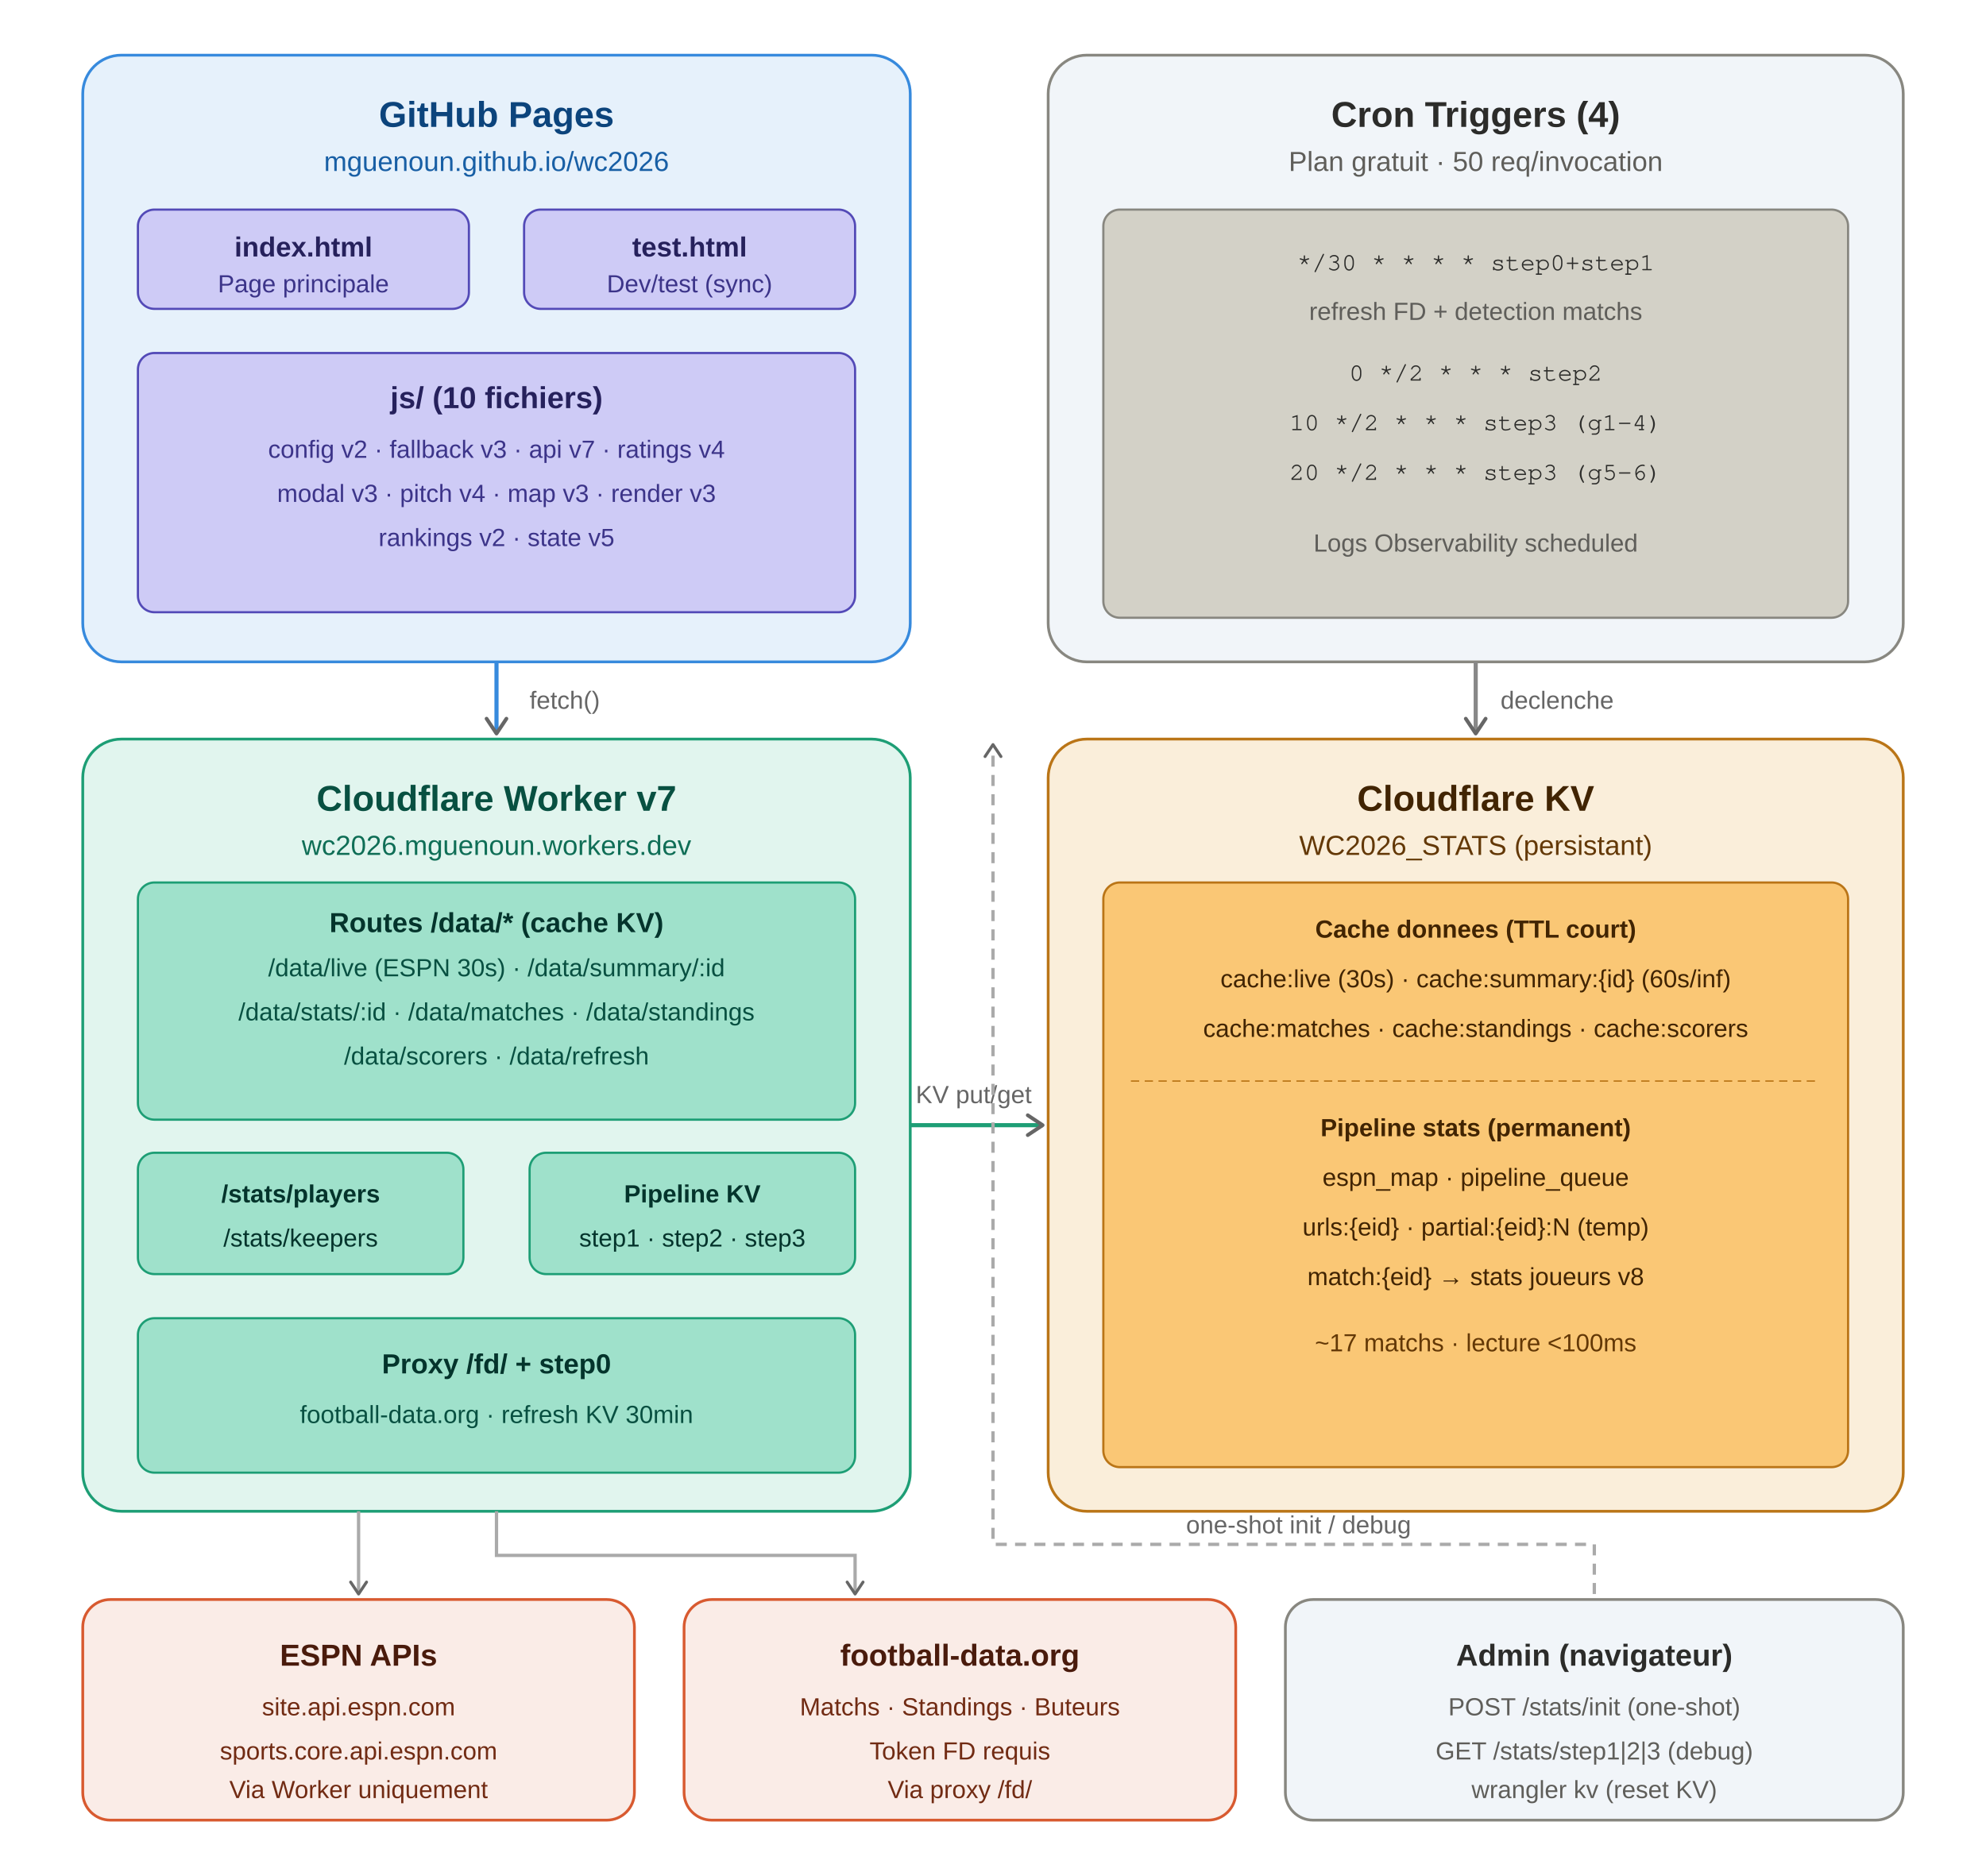
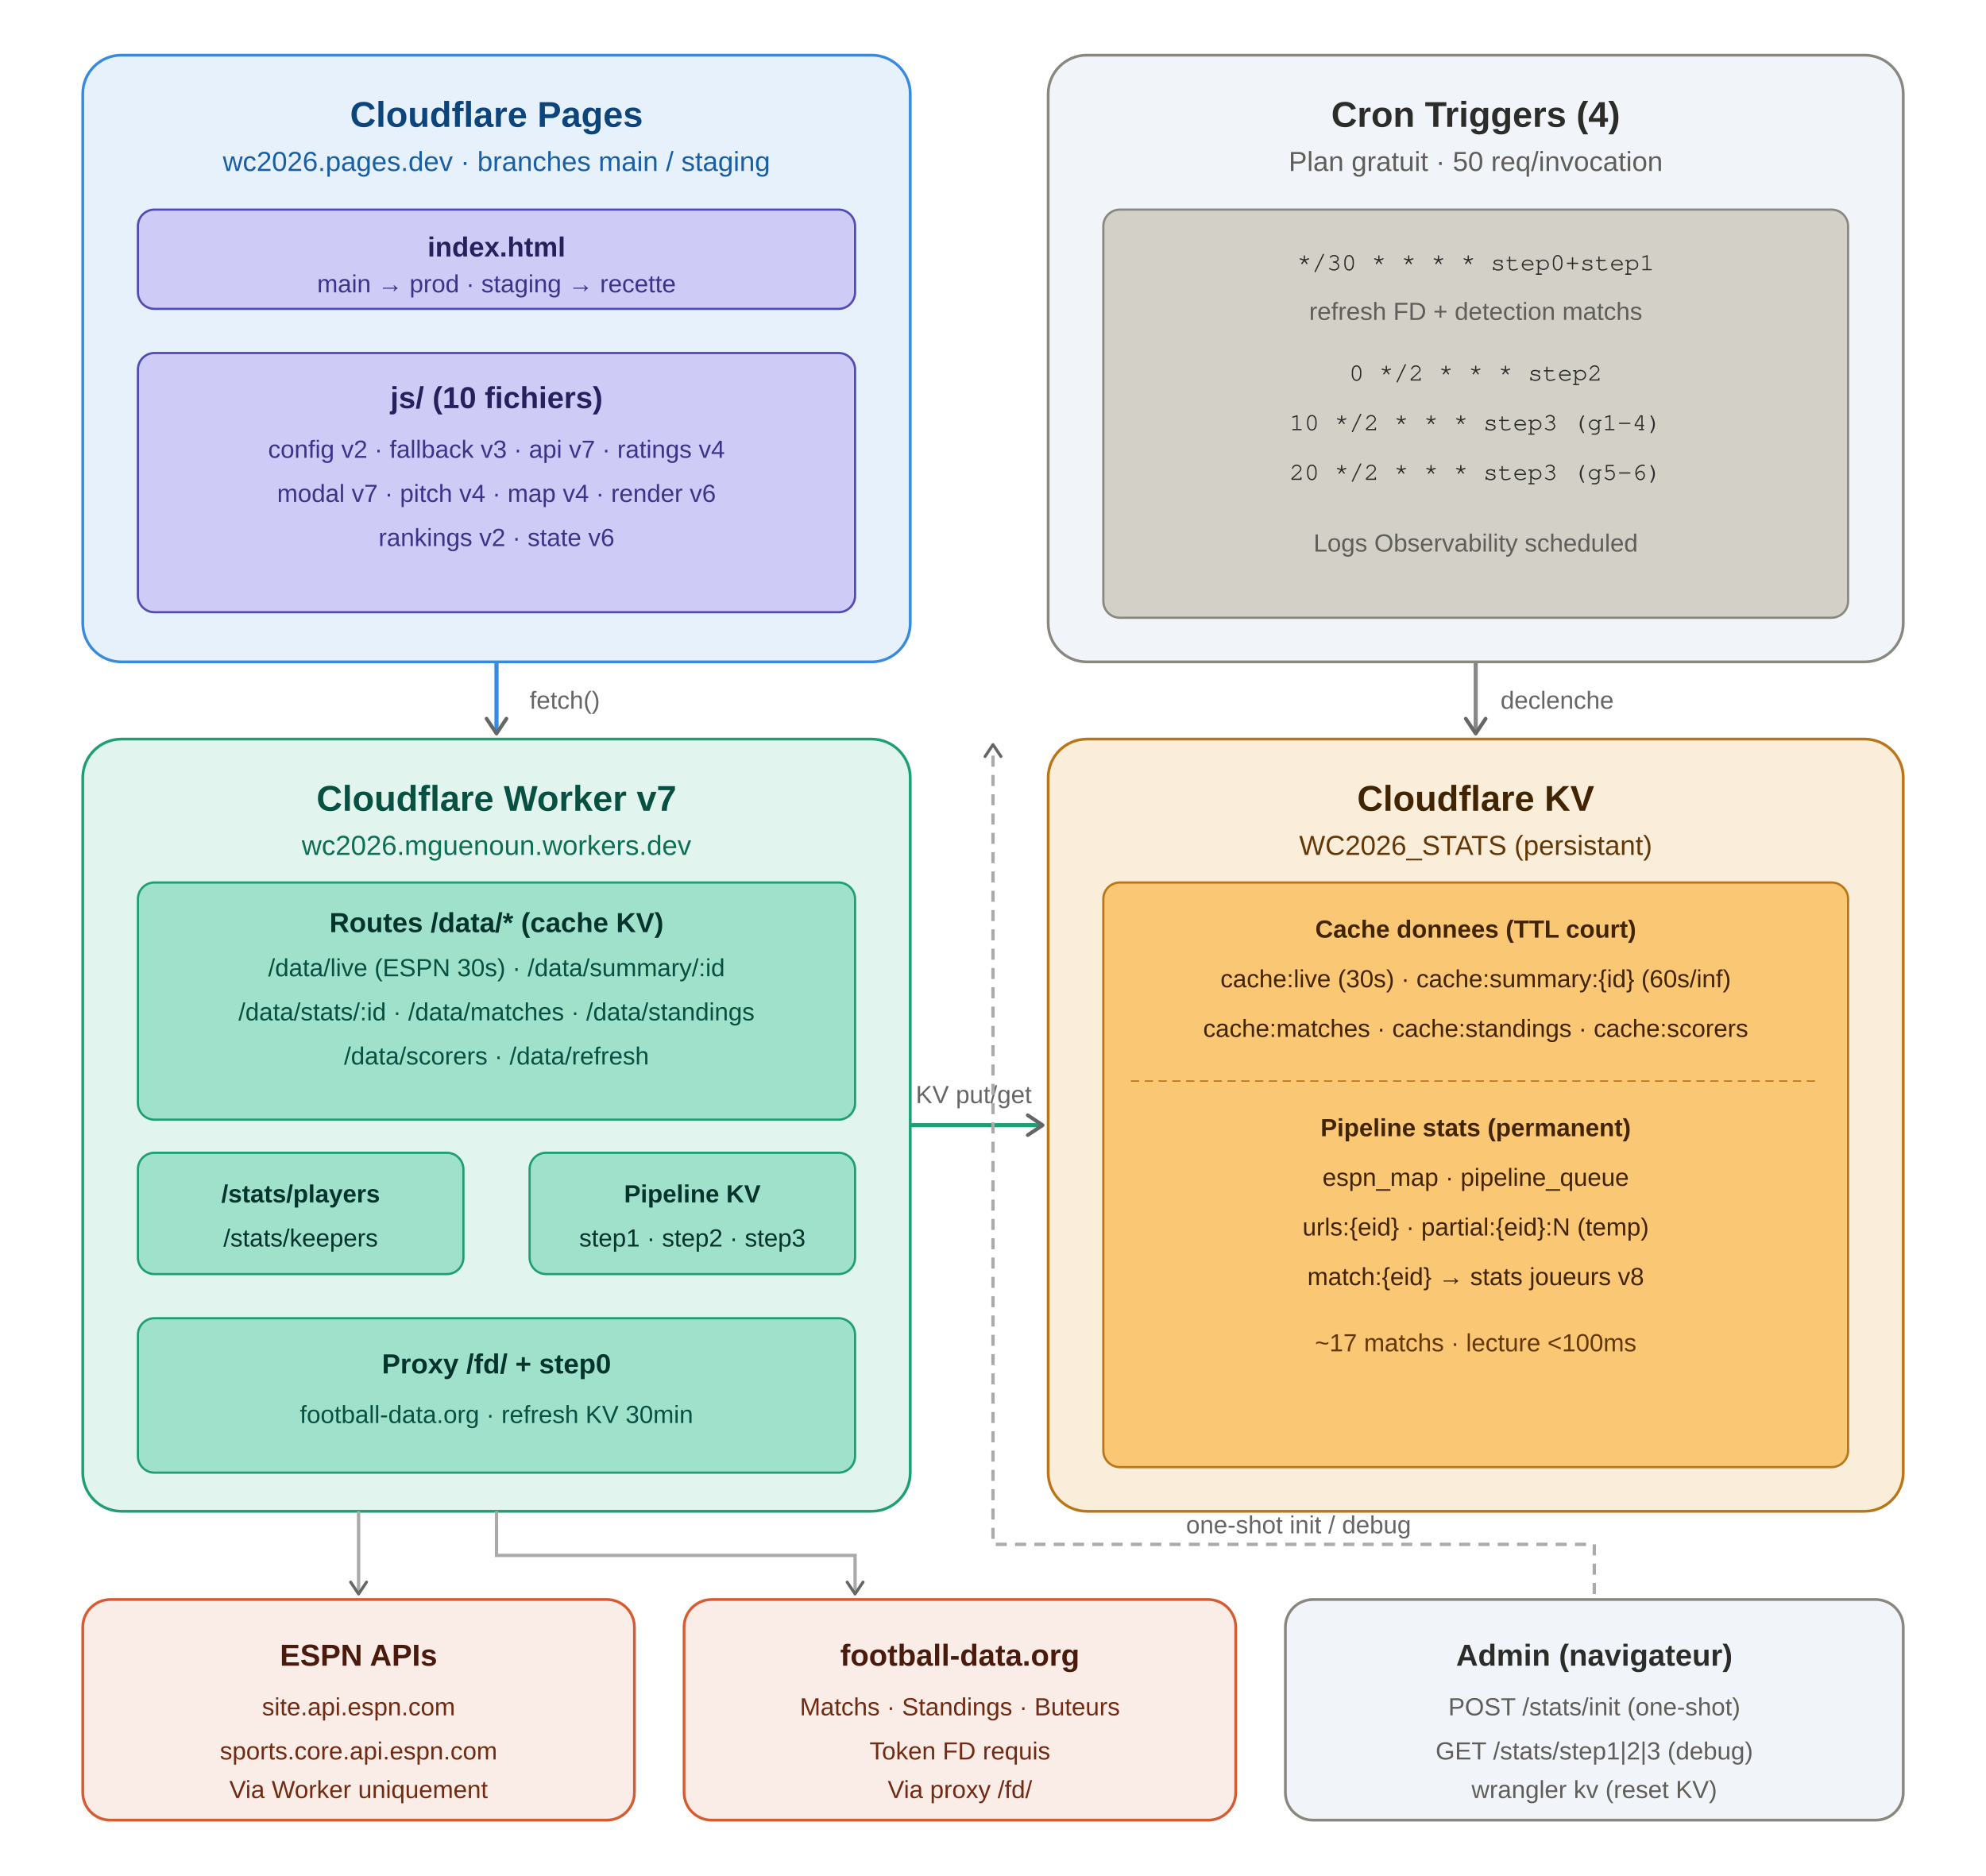
<svg xmlns="http://www.w3.org/2000/svg" width="900" viewBox="0 0 720 680" style="background:white;font-family:Arial,sans-serif">
  <defs>
    <marker id="arrow" viewBox="0 0 10 10" refX="8" refY="5" markerWidth="6" markerHeight="6" orient="auto-start-reverse">
      <path d="M2 1L8 5L2 9" fill="none" stroke="#666" stroke-width="1.5" stroke-linecap="round" stroke-linejoin="round" />
    </marker>
  </defs>
  <rect x="30" y="20" width="300" height="220" rx="14" fill="#e6f1fb" stroke="#378ADD" stroke-width="1" />
-   <text x="180" y="46" text-anchor="middle" font-size="13" font-weight="bold" fill="#0C447C">GitHub Pages</text>
-   <text x="180" y="62" text-anchor="middle" font-size="10" fill="#185FA5">mguenoun.github.io/wc2026</text>
-   <rect x="50" y="76" width="120" height="36" rx="6" fill="#CECBF6" stroke="#534AB7" stroke-width="0.8" />
-   <text x="110" y="93" text-anchor="middle" font-size="10" font-weight="bold" fill="#26215C">index.html</text>
-   <text x="110" y="106" text-anchor="middle" font-size="9" fill="#3C3489">Page principale</text>
-   <rect x="190" y="76" width="120" height="36" rx="6" fill="#CECBF6" stroke="#534AB7" stroke-width="0.8" />
-   <text x="250" y="93" text-anchor="middle" font-size="10" font-weight="bold" fill="#26215C">test.html</text>
-   <text x="250" y="106" text-anchor="middle" font-size="9" fill="#3C3489">Dev/test (sync)</text>
+   <text x="180" y="46" text-anchor="middle" font-size="13" font-weight="bold" fill="#0C447C">Cloudflare Pages</text>
+   <text x="180" y="62" text-anchor="middle" font-size="10" fill="#185FA5">wc2026.pages.dev  ·  branches main / staging</text>
+   <rect x="50" y="76" width="260" height="36" rx="6" fill="#CECBF6" stroke="#534AB7" stroke-width="0.8" />
+   <text x="180" y="93" text-anchor="middle" font-size="10" font-weight="bold" fill="#26215C">index.html</text>
+   <text x="180" y="106" text-anchor="middle" font-size="9" fill="#3C3489">main → prod  ·  staging → recette</text>
  <rect x="50" y="128" width="260" height="94" rx="6" fill="#CECBF6" stroke="#534AB7" stroke-width="0.8" />
  <text x="180" y="148" text-anchor="middle" font-size="11" font-weight="bold" fill="#26215C">js/ (10 fichiers)</text>
  <text x="180" y="166" text-anchor="middle" font-size="9" fill="#3C3489">config v2 · fallback v3 · api v7 · ratings v4</text>
-   <text x="180" y="182" text-anchor="middle" font-size="9" fill="#3C3489">modal v3 · pitch v4 · map v3 · render v3</text>
-   <text x="180" y="198" text-anchor="middle" font-size="9" fill="#3C3489">rankings v2 · state v5</text>
+   <text x="180" y="182" text-anchor="middle" font-size="9" fill="#3C3489">modal v7 · pitch v4 · map v4 · render v6</text>
+   <text x="180" y="198" text-anchor="middle" font-size="9" fill="#3C3489">rankings v2 · state v6</text>
  <rect x="30" y="268" width="300" height="280" rx="14" fill="#e1f5ee" stroke="#1D9E75" stroke-width="1" />
  <text x="180" y="294" text-anchor="middle" font-size="13" font-weight="bold" fill="#085041">Cloudflare Worker v7</text>
  <text x="180" y="310" text-anchor="middle" font-size="10" fill="#0F6E56">wc2026.mguenoun.workers.dev</text>
  <rect x="50" y="320" width="260" height="86" rx="6" fill="#9FE1CB" stroke="#1D9E75" stroke-width="0.8" />
  <text x="180" y="338" text-anchor="middle" font-size="10" font-weight="bold" fill="#04342C">Routes /data/* (cache KV)</text>
  <text x="180" y="354" text-anchor="middle" font-size="9" fill="#085041">/data/live (ESPN 30s) · /data/summary/:id</text>
  <text x="180" y="370" text-anchor="middle" font-size="9" fill="#085041">/data/stats/:id · /data/matches · /data/standings</text>
  <text x="180" y="386" text-anchor="middle" font-size="9" fill="#085041">/data/scorers · /data/refresh</text>
  <rect x="50" y="418" width="118" height="44" rx="6" fill="#9FE1CB" stroke="#1D9E75" stroke-width="0.8" />
  <text x="109" y="436" text-anchor="middle" font-size="9" font-weight="bold" fill="#04342C">/stats/players</text>
  <text x="109" y="452" text-anchor="middle" font-size="9" fill="#04342C">/stats/keepers</text>
  <rect x="192" y="418" width="118" height="44" rx="6" fill="#9FE1CB" stroke="#1D9E75" stroke-width="0.8" />
  <text x="251" y="436" text-anchor="middle" font-size="9" font-weight="bold" fill="#04342C">Pipeline KV</text>
  <text x="251" y="452" text-anchor="middle" font-size="9" fill="#04342C">step1 · step2 · step3</text>
  <rect x="50" y="478" width="260" height="56" rx="6" fill="#9FE1CB" stroke="#1D9E75" stroke-width="0.8" />
  <text x="180" y="498" text-anchor="middle" font-size="10" font-weight="bold" fill="#04342C">Proxy /fd/ + step0</text>
  <text x="180" y="516" text-anchor="middle" font-size="9" fill="#085041">football-data.org · refresh KV 30min</text>
  <rect x="380" y="268" width="310" height="280" rx="14" fill="#FAEEDA" stroke="#BA7517" stroke-width="1" />
  <text x="535" y="294" text-anchor="middle" font-size="13" font-weight="bold" fill="#412402">Cloudflare KV</text>
  <text x="535" y="310" text-anchor="middle" font-size="10" fill="#633806">WC2026_STATS (persistant)</text>
  <rect x="400" y="320" width="270" height="212" rx="6" fill="#FAC775" stroke="#BA7517" stroke-width="0.8" />
  <text x="535" y="340" text-anchor="middle" font-size="9" font-weight="bold" fill="#412402">Cache donnees (TTL court)</text>
  <text x="535" y="358" text-anchor="middle" font-size="9" fill="#412402">cache:live (30s) · cache:summary:{id} (60s/inf)</text>
  <text x="535" y="376" text-anchor="middle" font-size="9" fill="#412402">cache:matches · cache:standings · cache:scorers</text>
  <line x1="410" y1="392" x2="660" y2="392" stroke="#BA7517" stroke-width="0.5" stroke-dasharray="3 2" />
  <text x="535" y="412" text-anchor="middle" font-size="9" font-weight="bold" fill="#412402">Pipeline stats (permanent)</text>
  <text x="535" y="430" text-anchor="middle" font-size="9" fill="#412402">espn_map · pipeline_queue</text>
  <text x="535" y="448" text-anchor="middle" font-size="9" fill="#412402">urls:{eid} · partial:{eid}:N (temp)</text>
  <text x="535" y="466" text-anchor="middle" font-size="9" fill="#412402">match:{eid} → stats joueurs v8</text>
  <text x="535" y="490" text-anchor="middle" font-size="9" fill="#633806">~17 matchs · lecture &lt;100ms</text>
  <rect x="380" y="20" width="310" height="220" rx="14" fill="#f1f5f9" stroke="#888780" stroke-width="1" />
  <text x="535" y="46" text-anchor="middle" font-size="13" font-weight="bold" fill="#2C2C2A">Cron Triggers (4)</text>
  <text x="535" y="62" text-anchor="middle" font-size="10" fill="#5F5E5A">Plan gratuit · 50 req/invocation</text>
  <rect x="400" y="76" width="270" height="148" rx="6" fill="#D3D1C7" stroke="#888780" stroke-width="0.8" />
  <text x="535" y="98" text-anchor="middle" font-size="9" font-family="Courier,monospace" fill="#2C2C2A">*/30 * * * *  step0+step1</text>
  <text x="535" y="116" text-anchor="middle" font-size="9" fill="#5F5E5A">refresh FD + detection matchs</text>
  <text x="535" y="138" text-anchor="middle" font-size="9" font-family="Courier,monospace" fill="#2C2C2A">0 */2 * * *   step2</text>
  <text x="535" y="156" text-anchor="middle" font-size="9" font-family="Courier,monospace" fill="#2C2C2A">10 */2 * * *  step3 (g1-4)</text>
  <text x="535" y="174" text-anchor="middle" font-size="9" font-family="Courier,monospace" fill="#2C2C2A">20 */2 * * *  step3 (g5-6)</text>
  <text x="535" y="200" text-anchor="middle" font-size="9" fill="#5F5E5A">Logs Observability scheduled</text>
  <rect x="30" y="580" width="200" height="80" rx="10" fill="#FAECE7" stroke="#D85A30" stroke-width="1" />
  <text x="130" y="604" text-anchor="middle" font-size="11" font-weight="bold" fill="#4A1B0C">ESPN APIs</text>
  <text x="130" y="622" text-anchor="middle" font-size="9" fill="#712B13">site.api.espn.com</text>
  <text x="130" y="638" text-anchor="middle" font-size="9" fill="#712B13">sports.core.api.espn.com</text>
  <text x="130" y="652" text-anchor="middle" font-size="9" fill="#712B13">Via Worker uniquement</text>
  <rect x="248" y="580" width="200" height="80" rx="10" fill="#FAECE7" stroke="#D85A30" stroke-width="1" />
  <text x="348" y="604" text-anchor="middle" font-size="11" font-weight="bold" fill="#4A1B0C">football-data.org</text>
  <text x="348" y="622" text-anchor="middle" font-size="9" fill="#712B13">Matchs · Standings · Buteurs</text>
  <text x="348" y="638" text-anchor="middle" font-size="9" fill="#712B13">Token FD requis</text>
  <text x="348" y="652" text-anchor="middle" font-size="9" fill="#712B13">Via proxy /fd/</text>
  <rect x="466" y="580" width="224" height="80" rx="10" fill="#f1f5f9" stroke="#888780" stroke-width="1" />
  <text x="578" y="604" text-anchor="middle" font-size="11" font-weight="bold" fill="#2C2C2A">Admin (navigateur)</text>
  <text x="578" y="622" text-anchor="middle" font-size="9" fill="#5F5E5A">POST /stats/init (one-shot)</text>
  <text x="578" y="638" text-anchor="middle" font-size="9" fill="#5F5E5A">GET /stats/step1|2|3 (debug)</text>
  <text x="578" y="652" text-anchor="middle" font-size="9" fill="#5F5E5A">wrangler kv (reset KV)</text>
  <line x1="180" y1="240" x2="180" y2="266" stroke="#378ADD" stroke-width="1.5" marker-end="url(#arrow)" />
  <text x="192" y="257" font-size="9" fill="#666">fetch()</text>
  <line x1="330" y1="408" x2="378" y2="408" stroke="#1D9E75" stroke-width="1.5" marker-end="url(#arrow)" />
  <text x="332" y="400" font-size="9" fill="#666">KV put/get</text>
  <line x1="535" y1="240" x2="535" y2="266" stroke="#888" stroke-width="1.5" marker-end="url(#arrow)" />
  <text x="544" y="257" font-size="9" fill="#666">declenche</text>
  <line x1="130" y1="548" x2="130" y2="578" stroke="#aaa" stroke-width="1.2" marker-end="url(#arrow)" />
  <path d="M180 548 L180 564 L310 564 L310 578" fill="none" stroke="#aaa" stroke-width="1.2" marker-end="url(#arrow)" />
  <path d="M578 578 L578 560 L360 560 L360 270" fill="none" stroke="#aaa" stroke-width="1.2" stroke-dasharray="4 3" marker-end="url(#arrow)" />
  <text x="430" y="556" font-size="9" fill="#666">one-shot init / debug</text>
</svg>
